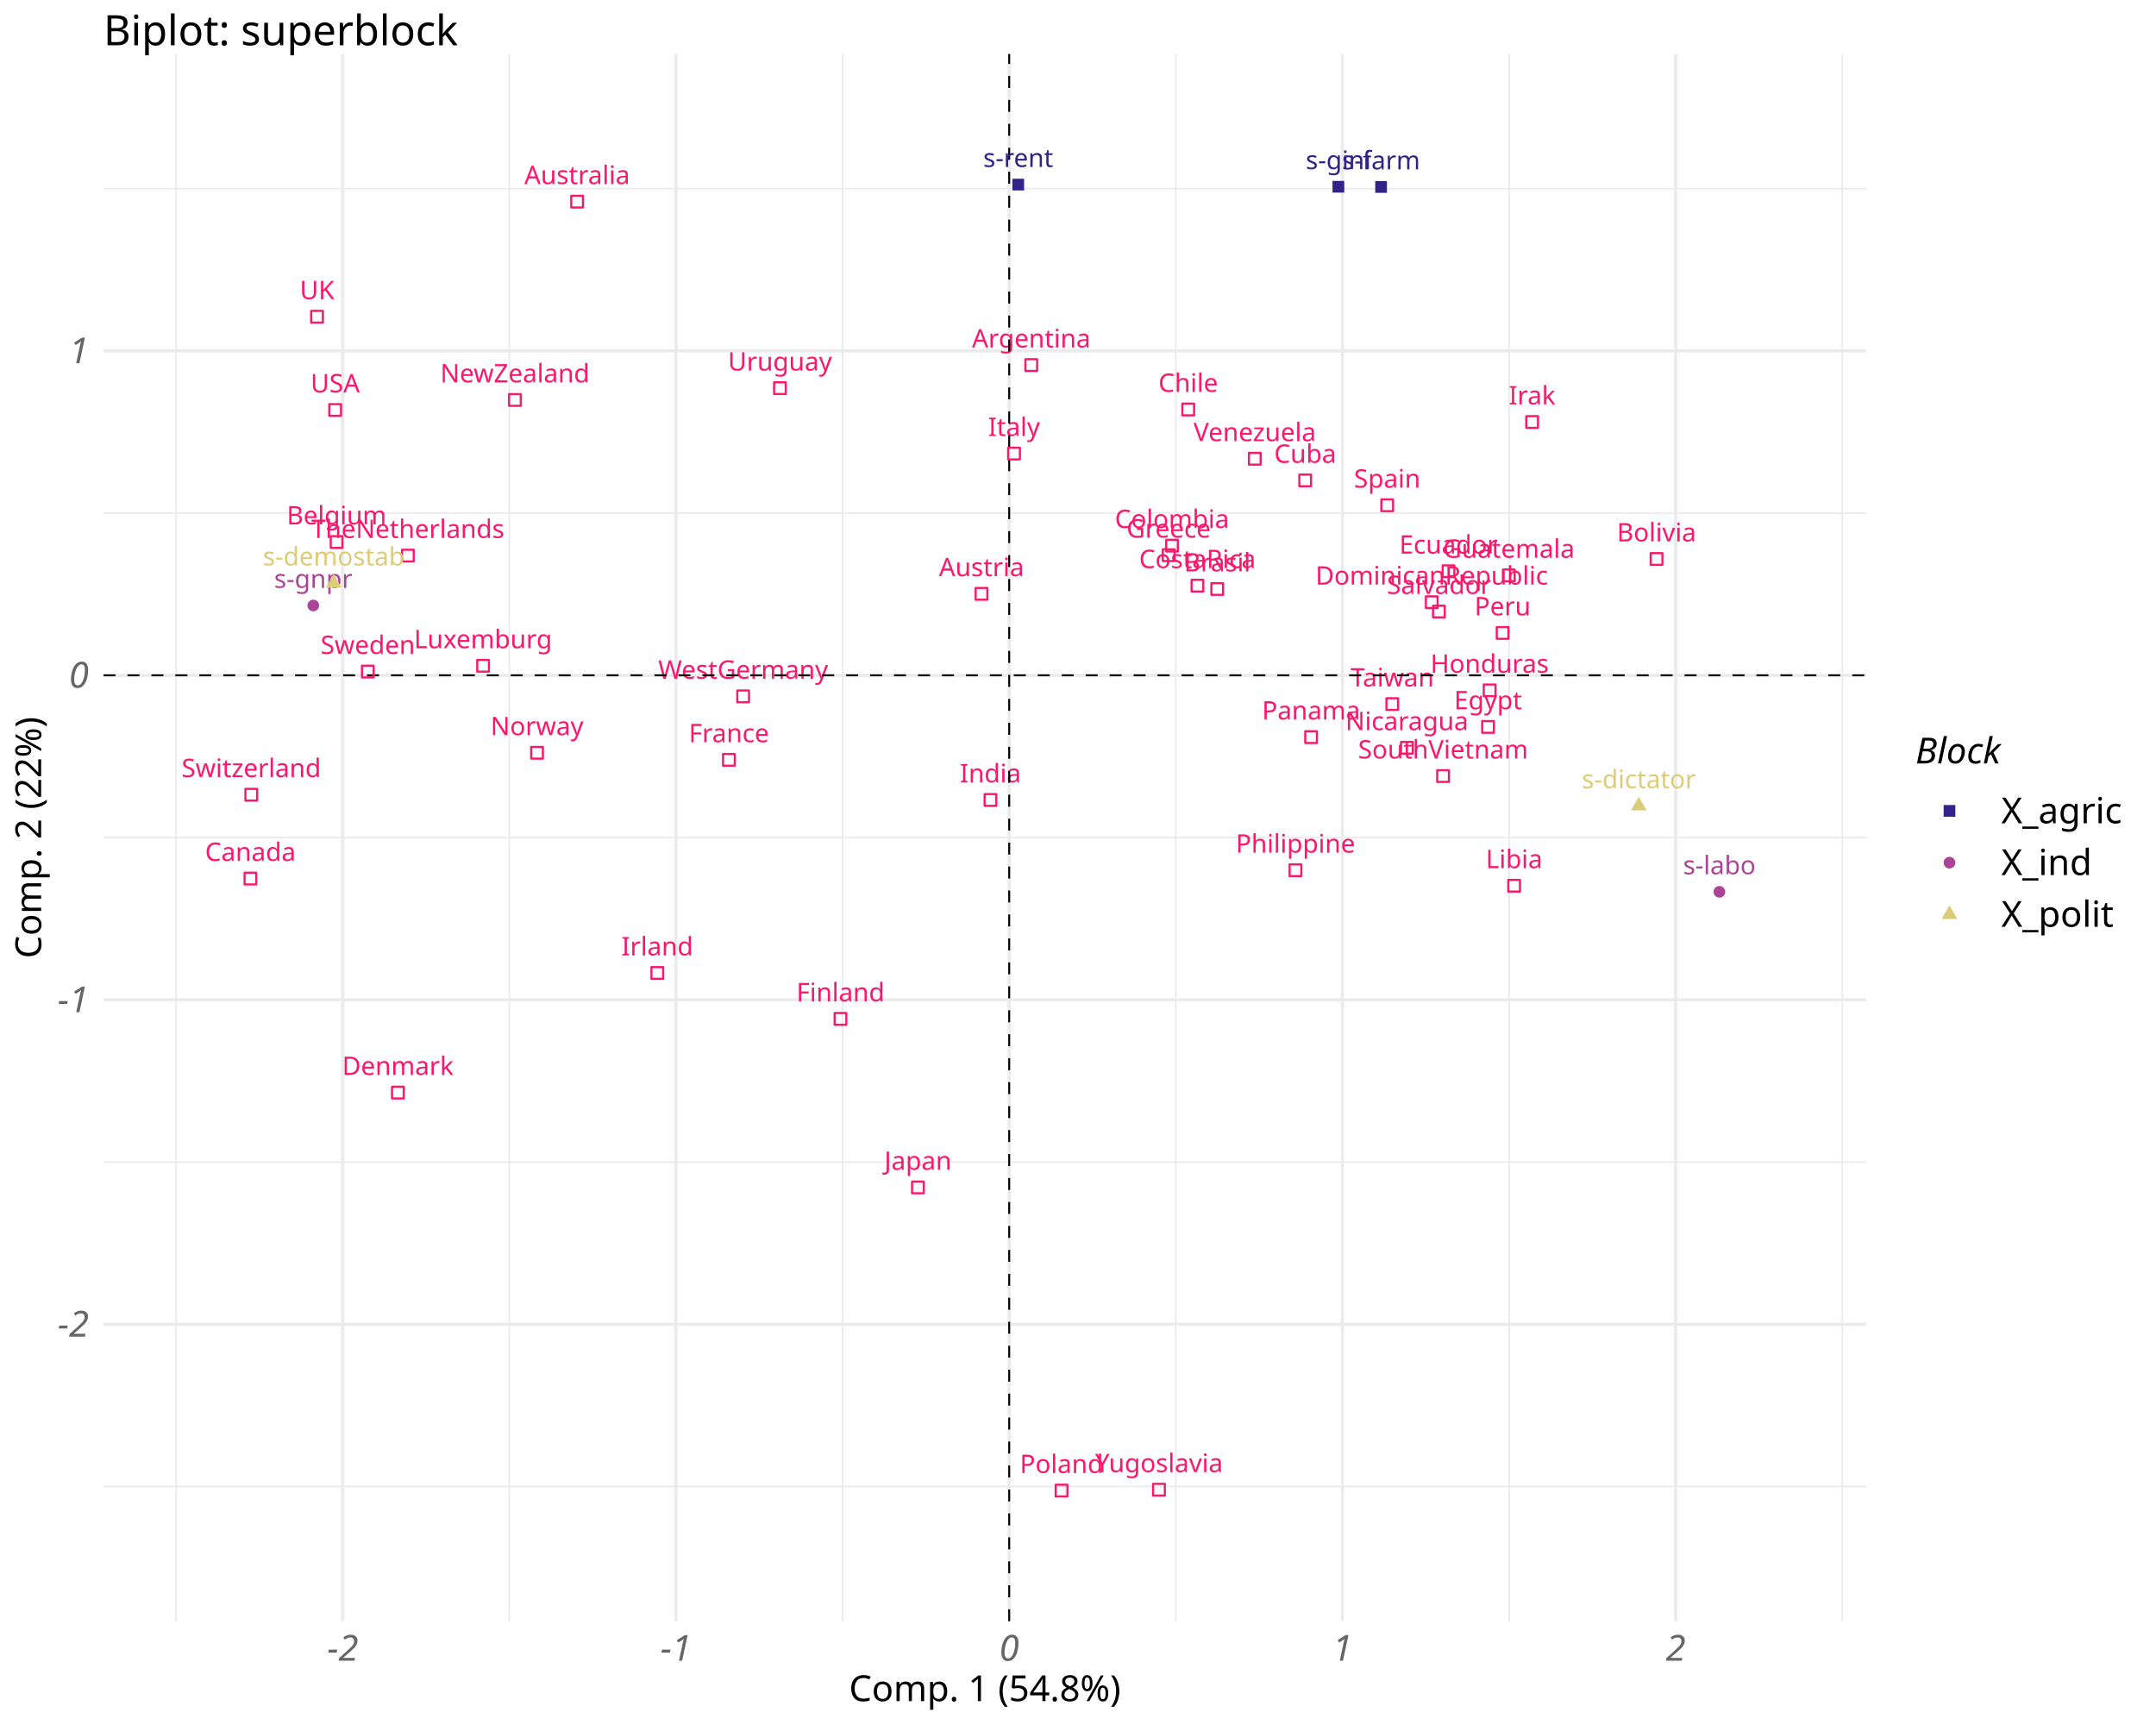
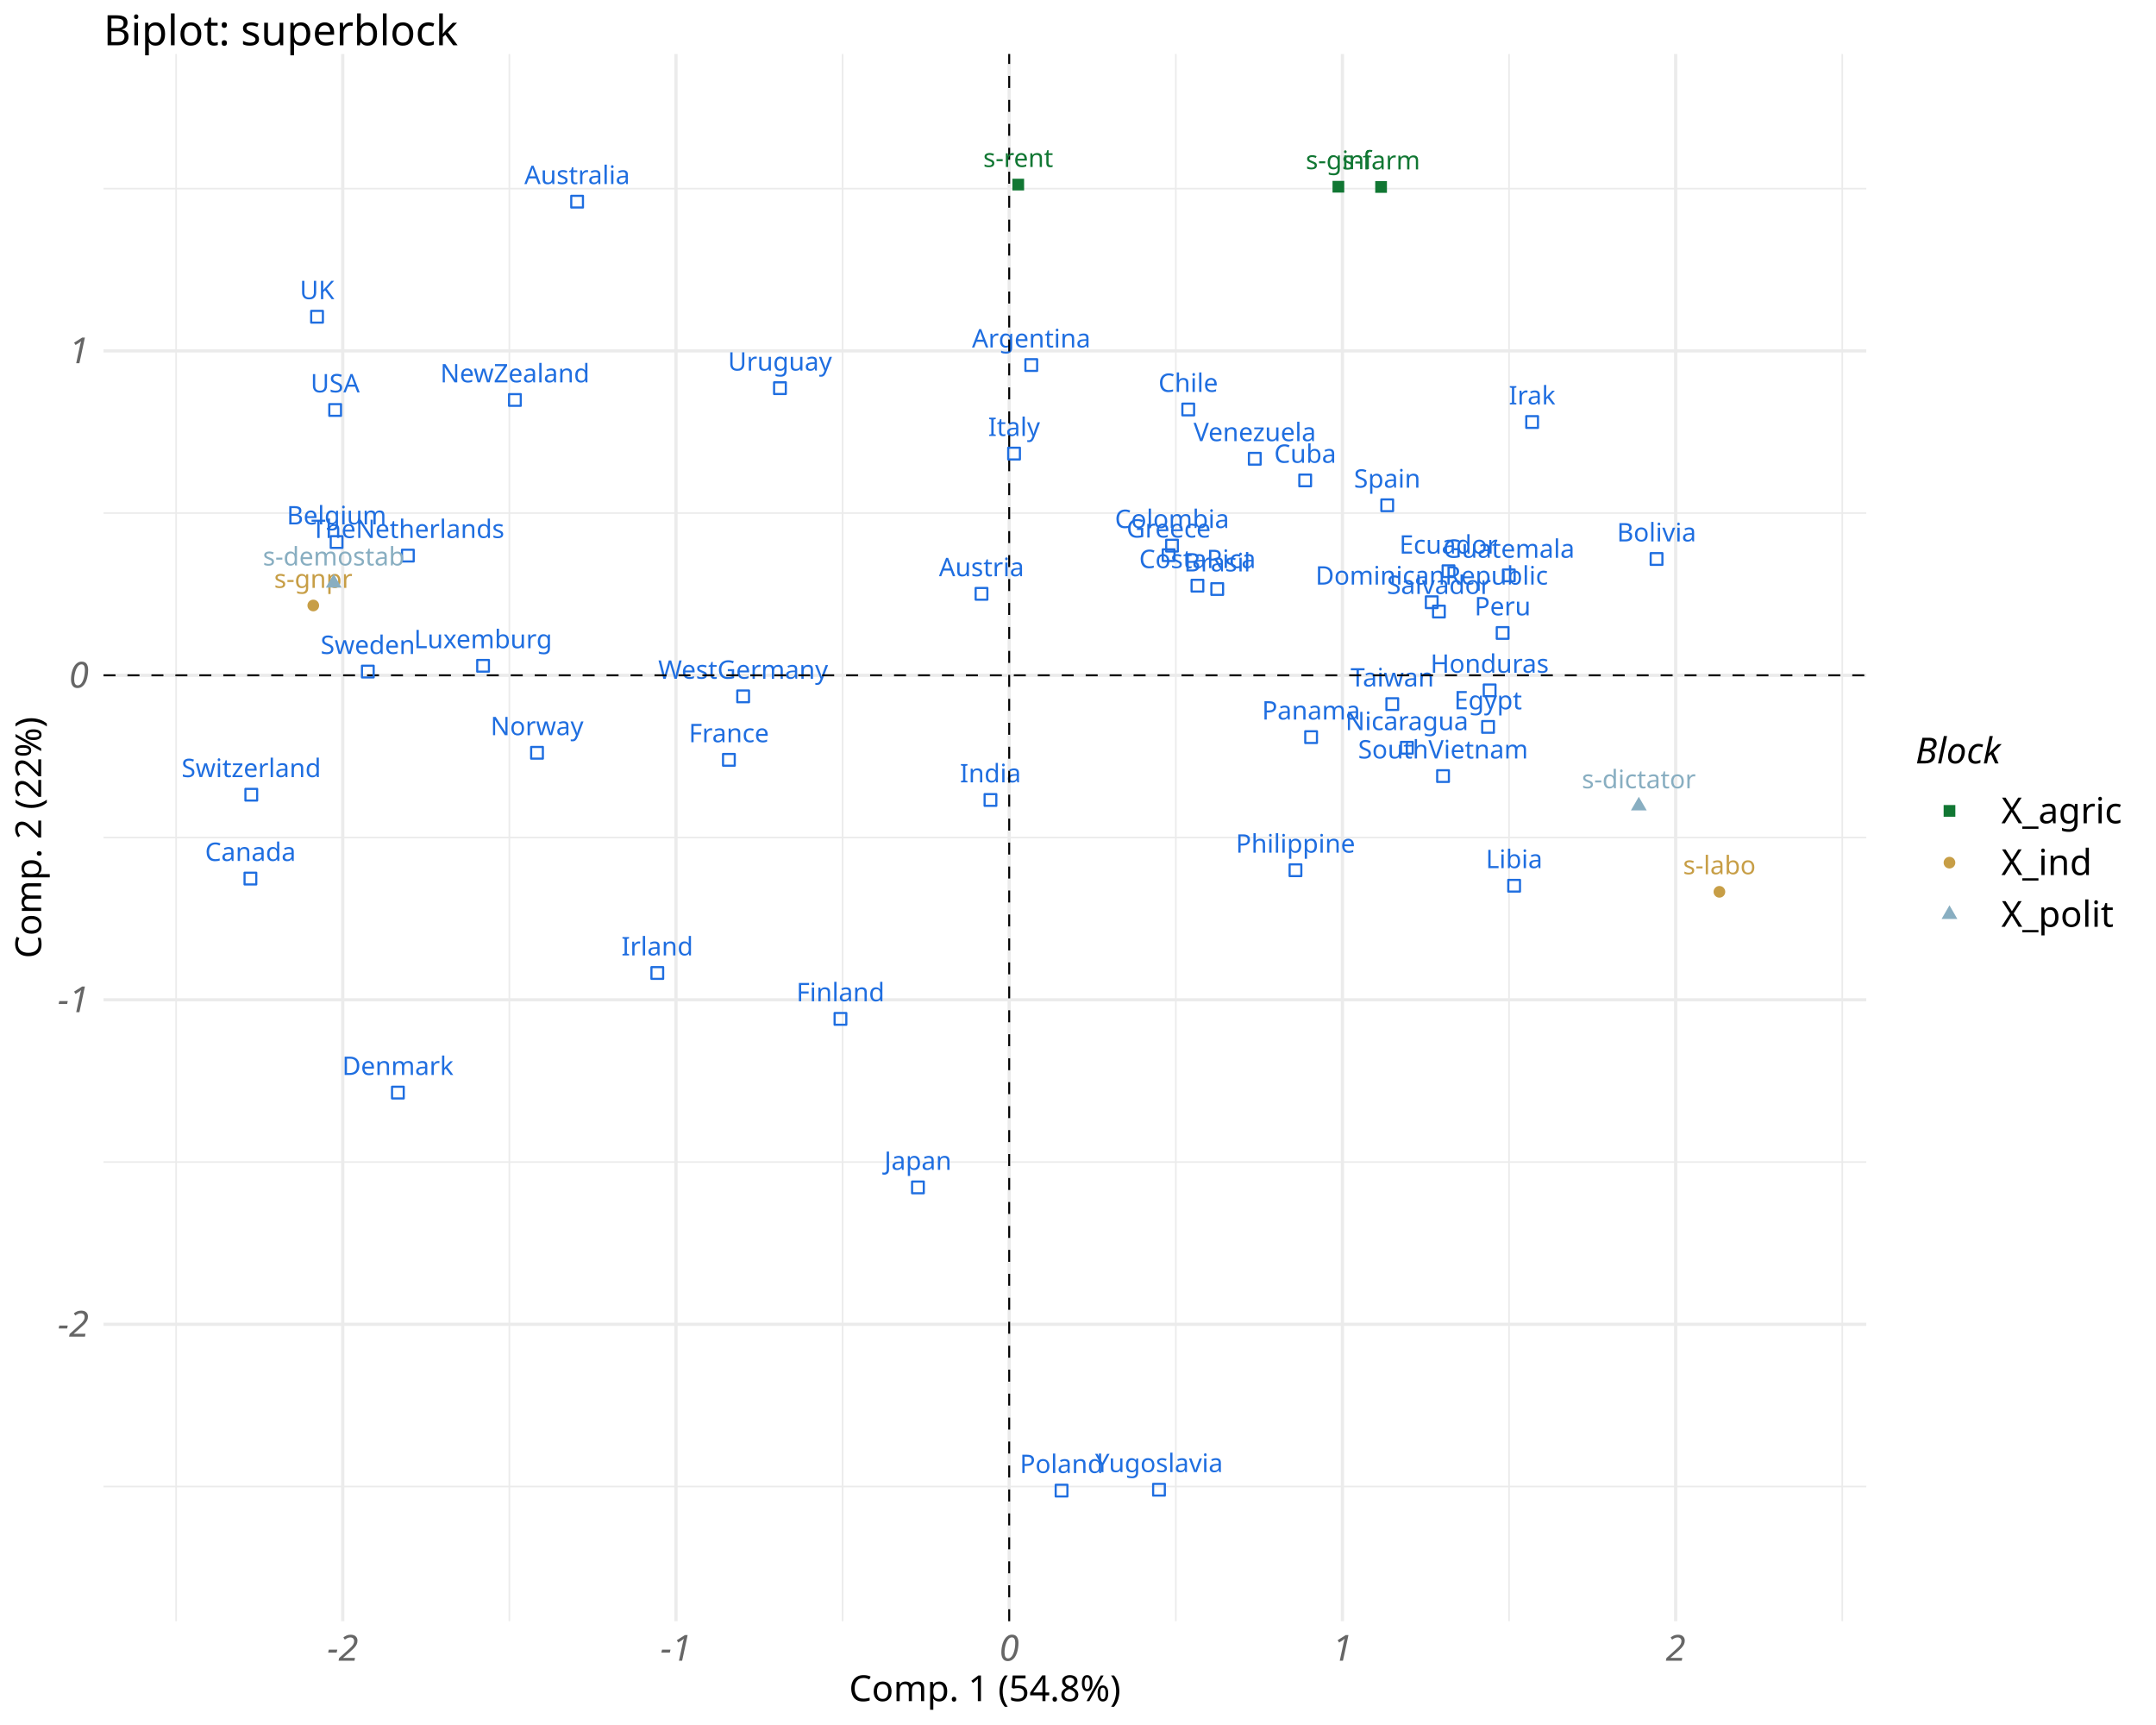
<svg xmlns="http://www.w3.org/2000/svg" class="svglite" data-engine-version="2.0" width="720.00pt" height="576.00pt" viewBox="0 0 720.00 576.00">
  <defs>
    <style type="text/css">
    .svglite line, .svglite polyline, .svglite polygon, .svglite path, .svglite rect, .svglite circle {
      fill: none;
      stroke: #000000;
      stroke-linecap: round;
      stroke-linejoin: round;
      stroke-miterlimit: 10.00;
    }
  </style>
  </defs>
  <rect width="100%" height="100%" style="stroke: none; fill: #FFFFFF;" />
  <defs>
    <clipPath id="cpMC4wMHw3MjAuMDB8MC4wMHw1NzYuMDA=">
      <rect x="0.00" y="0.00" width="720.00" height="576.00" />
    </clipPath>
  </defs>
  <g clip-path="url(#cpMC4wMHw3MjAuMDB8MC4wMHw1NzYuMDA=)">
</g>
  <defs>
    <clipPath id="cpMzQuNTd8NjIzLjI1fDE4LjAyfDU0MS4zNQ==">
      <rect x="34.57" y="18.02" width="588.68" height="523.33" />
    </clipPath>
  </defs>
  <g clip-path="url(#cpMzQuNTd8NjIzLjI1fDE4LjAyfDU0MS4zNQ==)">
    <polyline points="34.57,496.36 623.25,496.36 " style="stroke-width: 0.53; stroke: #EBEBEB; stroke-linecap: butt;" />
    <polyline points="34.57,388.02 623.25,388.02 " style="stroke-width: 0.53; stroke: #EBEBEB; stroke-linecap: butt;" />
    <polyline points="34.57,279.67 623.25,279.67 " style="stroke-width: 0.53; stroke: #EBEBEB; stroke-linecap: butt;" />
    <polyline points="34.57,171.33 623.25,171.33 " style="stroke-width: 0.53; stroke: #EBEBEB; stroke-linecap: butt;" />
    <polyline points="34.57,62.98 623.25,62.98 " style="stroke-width: 0.53; stroke: #EBEBEB; stroke-linecap: butt;" />
    <polyline points="58.82,541.35 58.82,18.02 " style="stroke-width: 0.53; stroke: #EBEBEB; stroke-linecap: butt;" />
    <polyline points="170.10,541.35 170.10,18.02 " style="stroke-width: 0.53; stroke: #EBEBEB; stroke-linecap: butt;" />
    <polyline points="281.38,541.35 281.38,18.02 " style="stroke-width: 0.53; stroke: #EBEBEB; stroke-linecap: butt;" />
    <polyline points="392.66,541.35 392.66,18.02 " style="stroke-width: 0.53; stroke: #EBEBEB; stroke-linecap: butt;" />
    <polyline points="503.95,541.35 503.95,18.02 " style="stroke-width: 0.53; stroke: #EBEBEB; stroke-linecap: butt;" />
    <polyline points="615.23,541.35 615.23,18.02 " style="stroke-width: 0.53; stroke: #EBEBEB; stroke-linecap: butt;" />
    <polyline points="34.57,442.19 623.25,442.19 " style="stroke-width: 1.07; stroke: #EBEBEB; stroke-linecap: butt;" />
    <polyline points="34.57,333.84 623.25,333.84 " style="stroke-width: 1.07; stroke: #EBEBEB; stroke-linecap: butt;" />
    <polyline points="34.57,225.50 623.25,225.50 " style="stroke-width: 1.07; stroke: #EBEBEB; stroke-linecap: butt;" />
    <polyline points="34.57,117.16 623.25,117.16 " style="stroke-width: 1.07; stroke: #EBEBEB; stroke-linecap: butt;" />
    <polyline points="114.46,541.35 114.46,18.02 " style="stroke-width: 1.07; stroke: #EBEBEB; stroke-linecap: butt;" />
    <polyline points="225.74,541.35 225.74,18.02 " style="stroke-width: 1.07; stroke: #EBEBEB; stroke-linecap: butt;" />
    <polyline points="337.02,541.35 337.02,18.02 " style="stroke-width: 1.07; stroke: #EBEBEB; stroke-linecap: butt;" />
    <polyline points="448.30,541.35 448.30,18.02 " style="stroke-width: 1.07; stroke: #EBEBEB; stroke-linecap: butt;" />
    <polyline points="559.59,541.35 559.59,18.02 " style="stroke-width: 1.07; stroke: #EBEBEB; stroke-linecap: butt;" />
-     <text x="344.39" y="116.02" text-anchor="middle" style="font-size: 8.54px; fill: #FB176C; font-family: sans;" textLength="36.54px" lengthAdjust="spacingAndGlyphs">Argentina</text>
-     <text x="192.73" y="61.46" text-anchor="middle" style="font-size: 8.54px; fill: #FB176C; font-family: sans;" textLength="33.21px" lengthAdjust="spacingAndGlyphs">Australia</text>
-     <text x="327.77" y="192.41" text-anchor="middle" style="font-size: 8.54px; fill: #FB176C; font-family: sans;" textLength="26.57px" lengthAdjust="spacingAndGlyphs">Austria</text>
-     <text x="112.41" y="175.11" text-anchor="middle" style="font-size: 8.54px; fill: #FB176C; font-family: sans;" textLength="30.84px" lengthAdjust="spacingAndGlyphs">Belgium</text>
-     <text x="553.21" y="180.78" text-anchor="middle" style="font-size: 8.54px; fill: #FB176C; font-family: sans;" textLength="25.15px" lengthAdjust="spacingAndGlyphs">Bolivia</text>
-     <text x="406.49" y="190.81" text-anchor="middle" style="font-size: 8.54px; fill: #FB176C; font-family: sans;" textLength="21.35px" lengthAdjust="spacingAndGlyphs">Brasil</text>
-     <text x="83.63" y="287.49" text-anchor="middle" style="font-size: 8.54px; fill: #FB176C; font-family: sans;" textLength="29.90px" lengthAdjust="spacingAndGlyphs">Canada</text>
-     <text x="396.81" y="130.86" text-anchor="middle" style="font-size: 8.54px; fill: #FB176C; font-family: sans;" textLength="19.45px" lengthAdjust="spacingAndGlyphs">Chile</text>
-     <text x="391.40" y="176.32" text-anchor="middle" style="font-size: 8.54px; fill: #FB176C; font-family: sans;" textLength="36.06px" lengthAdjust="spacingAndGlyphs">Colombia</text>
-     <text x="399.88" y="189.69" text-anchor="middle" style="font-size: 8.54px; fill: #FB176C; font-family: sans;" textLength="39.38px" lengthAdjust="spacingAndGlyphs">CostaRica</text>
-     <text x="435.87" y="154.54" text-anchor="middle" style="font-size: 8.54px; fill: #FB176C; font-family: sans;" textLength="20.41px" lengthAdjust="spacingAndGlyphs">Cuba</text>
-     <text x="132.87" y="358.95" text-anchor="middle" style="font-size: 8.54px; fill: #FB176C; font-family: sans;" textLength="34.64px" lengthAdjust="spacingAndGlyphs">Denmark</text>
-     <text x="478.13" y="195.21" text-anchor="middle" style="font-size: 8.54px; fill: #FB176C; font-family: sans;" textLength="73.55px" lengthAdjust="spacingAndGlyphs">DominicanRepublic</text>
-     <text x="483.73" y="184.86" text-anchor="middle" style="font-size: 8.54px; fill: #FB176C; font-family: sans;" textLength="31.80px" lengthAdjust="spacingAndGlyphs">Ecuador</text>
-     <text x="496.94" y="236.85" text-anchor="middle" style="font-size: 8.54px; fill: #FB176C; font-family: sans;" textLength="21.83px" lengthAdjust="spacingAndGlyphs">Egypt</text>
-     <text x="480.53" y="198.33" text-anchor="middle" style="font-size: 8.54px; fill: #FB176C; font-family: sans;" textLength="33.69px" lengthAdjust="spacingAndGlyphs">Salvador</text>
-     <text x="280.68" y="334.34" text-anchor="middle" style="font-size: 8.54px; fill: #FB176C; font-family: sans;" textLength="27.99px" lengthAdjust="spacingAndGlyphs">Finland</text>
-     <text x="243.42" y="247.84" text-anchor="middle" style="font-size: 8.54px; fill: #FB176C; font-family: sans;" textLength="26.57px" lengthAdjust="spacingAndGlyphs">France</text>
-     <text x="503.86" y="186.25" text-anchor="middle" style="font-size: 8.54px; fill: #FB176C; font-family: sans;" textLength="41.76px" lengthAdjust="spacingAndGlyphs">Guatemala</text>
-     <text x="390.27" y="179.50" text-anchor="middle" style="font-size: 8.54px; fill: #FB176C; font-family: sans;" textLength="28.00px" lengthAdjust="spacingAndGlyphs">Greece</text>
-     <text x="497.46" y="224.64" text-anchor="middle" style="font-size: 8.54px; fill: #FB176C; font-family: sans;" textLength="37.02px" lengthAdjust="spacingAndGlyphs">Honduras</text>
-     <text x="330.76" y="261.24" text-anchor="middle" style="font-size: 8.54px; fill: #FB176C; font-family: sans;" textLength="18.51px" lengthAdjust="spacingAndGlyphs">India</text>
-     <text x="511.65" y="135.04" text-anchor="middle" style="font-size: 8.54px; fill: #FB176C; font-family: sans;" textLength="14.23px" lengthAdjust="spacingAndGlyphs">Irak</text>
-     <text x="219.50" y="319.02" text-anchor="middle" style="font-size: 8.54px; fill: #FB176C; font-family: sans;" textLength="21.35px" lengthAdjust="spacingAndGlyphs">Irland</text>
-     <text x="338.65" y="145.58" text-anchor="middle" style="font-size: 8.54px; fill: #FB176C; font-family: sans;" textLength="15.66px" lengthAdjust="spacingAndGlyphs">Italy</text>
-     <text x="306.55" y="390.62" text-anchor="middle" style="font-size: 8.54px; fill: #FB176C; font-family: sans;" textLength="23.26px" lengthAdjust="spacingAndGlyphs">Japan</text>
-     <text x="505.65" y="289.88" text-anchor="middle" style="font-size: 8.54px; fill: #FB176C; font-family: sans;" textLength="18.03px" lengthAdjust="spacingAndGlyphs">Libia</text>
-     <text x="161.32" y="216.44" text-anchor="middle" style="font-size: 8.54px; fill: #FB176C; font-family: sans;" textLength="42.71px" lengthAdjust="spacingAndGlyphs">Luxemburg</text>
-     <text x="136.20" y="179.64" text-anchor="middle" style="font-size: 8.54px; fill: #FB176C; font-family: sans;" textLength="60.74px" lengthAdjust="spacingAndGlyphs">TheNetherlands</text>
-     <text x="171.96" y="127.68" text-anchor="middle" style="font-size: 8.54px; fill: #FB176C; font-family: sans;" textLength="47.93px" lengthAdjust="spacingAndGlyphs">NewZealand</text>
-     <text x="469.83" y="243.81" text-anchor="middle" style="font-size: 8.54px; fill: #FB176C; font-family: sans;" textLength="38.91px" lengthAdjust="spacingAndGlyphs">Nicaragua</text>
-     <text x="179.34" y="245.49" text-anchor="middle" style="font-size: 8.54px; fill: #FB176C; font-family: sans;" textLength="28.94px" lengthAdjust="spacingAndGlyphs">Norway</text>
-     <text x="437.84" y="240.26" text-anchor="middle" style="font-size: 8.54px; fill: #FB176C; font-family: sans;" textLength="31.80px" lengthAdjust="spacingAndGlyphs">Panama</text>
-     <text x="501.80" y="205.48" text-anchor="middle" style="font-size: 8.54px; fill: #FB176C; font-family: sans;" textLength="18.03px" lengthAdjust="spacingAndGlyphs">Peru</text>
-     <text x="432.63" y="284.71" text-anchor="middle" style="font-size: 8.54px; fill: #FB176C; font-family: sans;" textLength="37.01px" lengthAdjust="spacingAndGlyphs">Philippine</text>
-     <text x="354.51" y="491.86" text-anchor="middle" style="font-size: 8.54px; fill: #FB176C; font-family: sans;" textLength="26.58px" lengthAdjust="spacingAndGlyphs">Poland</text>
-     <text x="481.91" y="253.27" text-anchor="middle" style="font-size: 8.54px; fill: #FB176C; font-family: sans;" textLength="53.63px" lengthAdjust="spacingAndGlyphs">SouthVietnam</text>
-     <text x="463.26" y="162.84" text-anchor="middle" style="font-size: 8.54px; fill: #FB176C; font-family: sans;" textLength="21.83px" lengthAdjust="spacingAndGlyphs">Spain</text>
-     <text x="122.83" y="218.37" text-anchor="middle" style="font-size: 8.54px; fill: #FB176C; font-family: sans;" textLength="30.85px" lengthAdjust="spacingAndGlyphs">Sweden</text>
-     <text x="83.91" y="259.49" text-anchor="middle" style="font-size: 8.54px; fill: #FB176C; font-family: sans;" textLength="44.13px" lengthAdjust="spacingAndGlyphs">Switzerland</text>
-     <text x="464.96" y="229.23" text-anchor="middle" style="font-size: 8.54px; fill: #FB176C; font-family: sans;" textLength="27.52px" lengthAdjust="spacingAndGlyphs">Taiwan</text>
-     <text x="105.88" y="99.89" text-anchor="middle" style="font-size: 8.54px; fill: #FB176C; font-family: sans;" textLength="11.86px" lengthAdjust="spacingAndGlyphs">UK</text>
-     <text x="111.93" y="131.02" text-anchor="middle" style="font-size: 8.54px; fill: #FB176C; font-family: sans;" textLength="17.56px" lengthAdjust="spacingAndGlyphs">USA</text>
-     <text x="260.47" y="123.74" text-anchor="middle" style="font-size: 8.54px; fill: #FB176C; font-family: sans;" textLength="32.27px" lengthAdjust="spacingAndGlyphs">Uruguay</text>
-     <text x="419.03" y="147.31" text-anchor="middle" style="font-size: 8.54px; fill: #FB176C; font-family: sans;" textLength="40.35px" lengthAdjust="spacingAndGlyphs">Venezuela</text>
-     <text x="248.17" y="226.65" text-anchor="middle" style="font-size: 8.54px; fill: #FB176C; font-family: sans;" textLength="54.56px" lengthAdjust="spacingAndGlyphs">WestGermany</text>
-     <text x="387.05" y="491.56" text-anchor="middle" style="font-size: 8.54px; fill: #FB176C; font-family: sans;" textLength="41.77px" lengthAdjust="spacingAndGlyphs">Yugoslavia</text>
+     <text x="344.39" y="116.02" text-anchor="middle" style="font-size: 8.54px; fill: #1F6EE0; font-family: sans;" textLength="36.54px" lengthAdjust="spacingAndGlyphs">Argentina</text>
+     <text x="192.73" y="61.46" text-anchor="middle" style="font-size: 8.54px; fill: #1F6EE0; font-family: sans;" textLength="33.21px" lengthAdjust="spacingAndGlyphs">Australia</text>
+     <text x="327.77" y="192.41" text-anchor="middle" style="font-size: 8.54px; fill: #1F6EE0; font-family: sans;" textLength="26.57px" lengthAdjust="spacingAndGlyphs">Austria</text>
+     <text x="112.41" y="175.11" text-anchor="middle" style="font-size: 8.54px; fill: #1F6EE0; font-family: sans;" textLength="30.84px" lengthAdjust="spacingAndGlyphs">Belgium</text>
+     <text x="553.21" y="180.78" text-anchor="middle" style="font-size: 8.54px; fill: #1F6EE0; font-family: sans;" textLength="25.15px" lengthAdjust="spacingAndGlyphs">Bolivia</text>
+     <text x="406.49" y="190.81" text-anchor="middle" style="font-size: 8.54px; fill: #1F6EE0; font-family: sans;" textLength="21.35px" lengthAdjust="spacingAndGlyphs">Brasil</text>
+     <text x="83.63" y="287.49" text-anchor="middle" style="font-size: 8.54px; fill: #1F6EE0; font-family: sans;" textLength="29.90px" lengthAdjust="spacingAndGlyphs">Canada</text>
+     <text x="396.81" y="130.86" text-anchor="middle" style="font-size: 8.54px; fill: #1F6EE0; font-family: sans;" textLength="19.45px" lengthAdjust="spacingAndGlyphs">Chile</text>
+     <text x="391.40" y="176.32" text-anchor="middle" style="font-size: 8.54px; fill: #1F6EE0; font-family: sans;" textLength="36.06px" lengthAdjust="spacingAndGlyphs">Colombia</text>
+     <text x="399.88" y="189.69" text-anchor="middle" style="font-size: 8.54px; fill: #1F6EE0; font-family: sans;" textLength="39.38px" lengthAdjust="spacingAndGlyphs">CostaRica</text>
+     <text x="435.87" y="154.54" text-anchor="middle" style="font-size: 8.54px; fill: #1F6EE0; font-family: sans;" textLength="20.41px" lengthAdjust="spacingAndGlyphs">Cuba</text>
+     <text x="132.87" y="358.95" text-anchor="middle" style="font-size: 8.54px; fill: #1F6EE0; font-family: sans;" textLength="34.64px" lengthAdjust="spacingAndGlyphs">Denmark</text>
+     <text x="478.13" y="195.21" text-anchor="middle" style="font-size: 8.54px; fill: #1F6EE0; font-family: sans;" textLength="73.55px" lengthAdjust="spacingAndGlyphs">DominicanRepublic</text>
+     <text x="483.73" y="184.86" text-anchor="middle" style="font-size: 8.54px; fill: #1F6EE0; font-family: sans;" textLength="31.80px" lengthAdjust="spacingAndGlyphs">Ecuador</text>
+     <text x="496.94" y="236.85" text-anchor="middle" style="font-size: 8.54px; fill: #1F6EE0; font-family: sans;" textLength="21.83px" lengthAdjust="spacingAndGlyphs">Egypt</text>
+     <text x="480.53" y="198.33" text-anchor="middle" style="font-size: 8.54px; fill: #1F6EE0; font-family: sans;" textLength="33.69px" lengthAdjust="spacingAndGlyphs">Salvador</text>
+     <text x="280.68" y="334.34" text-anchor="middle" style="font-size: 8.54px; fill: #1F6EE0; font-family: sans;" textLength="27.99px" lengthAdjust="spacingAndGlyphs">Finland</text>
+     <text x="243.42" y="247.84" text-anchor="middle" style="font-size: 8.54px; fill: #1F6EE0; font-family: sans;" textLength="26.57px" lengthAdjust="spacingAndGlyphs">France</text>
+     <text x="503.86" y="186.25" text-anchor="middle" style="font-size: 8.54px; fill: #1F6EE0; font-family: sans;" textLength="41.76px" lengthAdjust="spacingAndGlyphs">Guatemala</text>
+     <text x="390.27" y="179.50" text-anchor="middle" style="font-size: 8.54px; fill: #1F6EE0; font-family: sans;" textLength="28.00px" lengthAdjust="spacingAndGlyphs">Greece</text>
+     <text x="497.46" y="224.64" text-anchor="middle" style="font-size: 8.54px; fill: #1F6EE0; font-family: sans;" textLength="37.02px" lengthAdjust="spacingAndGlyphs">Honduras</text>
+     <text x="330.76" y="261.24" text-anchor="middle" style="font-size: 8.54px; fill: #1F6EE0; font-family: sans;" textLength="18.51px" lengthAdjust="spacingAndGlyphs">India</text>
+     <text x="511.65" y="135.04" text-anchor="middle" style="font-size: 8.54px; fill: #1F6EE0; font-family: sans;" textLength="14.23px" lengthAdjust="spacingAndGlyphs">Irak</text>
+     <text x="219.50" y="319.02" text-anchor="middle" style="font-size: 8.54px; fill: #1F6EE0; font-family: sans;" textLength="21.35px" lengthAdjust="spacingAndGlyphs">Irland</text>
+     <text x="338.65" y="145.58" text-anchor="middle" style="font-size: 8.54px; fill: #1F6EE0; font-family: sans;" textLength="15.66px" lengthAdjust="spacingAndGlyphs">Italy</text>
+     <text x="306.55" y="390.62" text-anchor="middle" style="font-size: 8.54px; fill: #1F6EE0; font-family: sans;" textLength="23.26px" lengthAdjust="spacingAndGlyphs">Japan</text>
+     <text x="505.65" y="289.88" text-anchor="middle" style="font-size: 8.54px; fill: #1F6EE0; font-family: sans;" textLength="18.03px" lengthAdjust="spacingAndGlyphs">Libia</text>
+     <text x="161.32" y="216.44" text-anchor="middle" style="font-size: 8.54px; fill: #1F6EE0; font-family: sans;" textLength="42.71px" lengthAdjust="spacingAndGlyphs">Luxemburg</text>
+     <text x="136.20" y="179.64" text-anchor="middle" style="font-size: 8.54px; fill: #1F6EE0; font-family: sans;" textLength="60.74px" lengthAdjust="spacingAndGlyphs">TheNetherlands</text>
+     <text x="171.96" y="127.68" text-anchor="middle" style="font-size: 8.54px; fill: #1F6EE0; font-family: sans;" textLength="47.93px" lengthAdjust="spacingAndGlyphs">NewZealand</text>
+     <text x="469.83" y="243.81" text-anchor="middle" style="font-size: 8.54px; fill: #1F6EE0; font-family: sans;" textLength="38.91px" lengthAdjust="spacingAndGlyphs">Nicaragua</text>
+     <text x="179.34" y="245.49" text-anchor="middle" style="font-size: 8.54px; fill: #1F6EE0; font-family: sans;" textLength="28.94px" lengthAdjust="spacingAndGlyphs">Norway</text>
+     <text x="437.84" y="240.26" text-anchor="middle" style="font-size: 8.54px; fill: #1F6EE0; font-family: sans;" textLength="31.80px" lengthAdjust="spacingAndGlyphs">Panama</text>
+     <text x="501.80" y="205.48" text-anchor="middle" style="font-size: 8.54px; fill: #1F6EE0; font-family: sans;" textLength="18.03px" lengthAdjust="spacingAndGlyphs">Peru</text>
+     <text x="432.63" y="284.71" text-anchor="middle" style="font-size: 8.54px; fill: #1F6EE0; font-family: sans;" textLength="37.01px" lengthAdjust="spacingAndGlyphs">Philippine</text>
+     <text x="354.51" y="491.86" text-anchor="middle" style="font-size: 8.54px; fill: #1F6EE0; font-family: sans;" textLength="26.58px" lengthAdjust="spacingAndGlyphs">Poland</text>
+     <text x="481.91" y="253.27" text-anchor="middle" style="font-size: 8.54px; fill: #1F6EE0; font-family: sans;" textLength="53.63px" lengthAdjust="spacingAndGlyphs">SouthVietnam</text>
+     <text x="463.26" y="162.84" text-anchor="middle" style="font-size: 8.54px; fill: #1F6EE0; font-family: sans;" textLength="21.83px" lengthAdjust="spacingAndGlyphs">Spain</text>
+     <text x="122.83" y="218.37" text-anchor="middle" style="font-size: 8.54px; fill: #1F6EE0; font-family: sans;" textLength="30.85px" lengthAdjust="spacingAndGlyphs">Sweden</text>
+     <text x="83.91" y="259.49" text-anchor="middle" style="font-size: 8.54px; fill: #1F6EE0; font-family: sans;" textLength="44.13px" lengthAdjust="spacingAndGlyphs">Switzerland</text>
+     <text x="464.96" y="229.23" text-anchor="middle" style="font-size: 8.54px; fill: #1F6EE0; font-family: sans;" textLength="27.52px" lengthAdjust="spacingAndGlyphs">Taiwan</text>
+     <text x="105.88" y="99.89" text-anchor="middle" style="font-size: 8.54px; fill: #1F6EE0; font-family: sans;" textLength="11.86px" lengthAdjust="spacingAndGlyphs">UK</text>
+     <text x="111.93" y="131.02" text-anchor="middle" style="font-size: 8.54px; fill: #1F6EE0; font-family: sans;" textLength="17.56px" lengthAdjust="spacingAndGlyphs">USA</text>
+     <text x="260.47" y="123.74" text-anchor="middle" style="font-size: 8.54px; fill: #1F6EE0; font-family: sans;" textLength="32.27px" lengthAdjust="spacingAndGlyphs">Uruguay</text>
+     <text x="419.03" y="147.31" text-anchor="middle" style="font-size: 8.54px; fill: #1F6EE0; font-family: sans;" textLength="40.35px" lengthAdjust="spacingAndGlyphs">Venezuela</text>
+     <text x="248.17" y="226.65" text-anchor="middle" style="font-size: 8.54px; fill: #1F6EE0; font-family: sans;" textLength="54.56px" lengthAdjust="spacingAndGlyphs">WestGermany</text>
+     <text x="387.05" y="491.56" text-anchor="middle" style="font-size: 8.54px; fill: #1F6EE0; font-family: sans;" textLength="41.77px" lengthAdjust="spacingAndGlyphs">Yugoslavia</text>
    <line x1="337.02" y1="541.35" x2="337.02" y2="18.02" style="stroke-width: 0.64; stroke-dasharray: 4.00,4.00; stroke-linecap: butt;" />
    <line x1="34.57" y1="225.50" x2="623.25" y2="225.50" style="stroke-width: 0.64; stroke-dasharray: 4.00,4.00; stroke-linecap: butt;" />
-     <rect x="342.44" y="119.94" width="3.91" height="3.91" style="stroke-width: 0.71; stroke: #FB176C;" />
-     <rect x="190.77" y="65.38" width="3.91" height="3.91" style="stroke-width: 0.71; stroke: #FB176C;" />
-     <rect x="325.82" y="196.33" width="3.91" height="3.91" style="stroke-width: 0.71; stroke: #FB176C;" />
-     <rect x="110.45" y="179.03" width="3.91" height="3.91" style="stroke-width: 0.71; stroke: #FB176C;" />
-     <rect x="551.25" y="184.70" width="3.91" height="3.91" style="stroke-width: 0.71; stroke: #FB176C;" />
-     <rect x="404.54" y="194.73" width="3.91" height="3.91" style="stroke-width: 0.71; stroke: #FB176C;" />
-     <rect x="81.67" y="291.41" width="3.91" height="3.91" style="stroke-width: 0.71; stroke: #FB176C;" />
-     <rect x="394.86" y="134.78" width="3.91" height="3.91" style="stroke-width: 0.71; stroke: #FB176C;" />
-     <rect x="389.45" y="180.24" width="3.91" height="3.91" style="stroke-width: 0.71; stroke: #FB176C;" />
-     <rect x="397.93" y="193.61" width="3.91" height="3.91" style="stroke-width: 0.71; stroke: #FB176C;" />
-     <rect x="433.91" y="158.46" width="3.91" height="3.91" style="stroke-width: 0.71; stroke: #FB176C;" />
-     <rect x="130.92" y="362.87" width="3.91" height="3.91" style="stroke-width: 0.71; stroke: #FB176C;" />
-     <rect x="476.17" y="199.13" width="3.91" height="3.91" style="stroke-width: 0.71; stroke: #FB176C;" />
-     <rect x="481.77" y="188.78" width="3.91" height="3.91" style="stroke-width: 0.71; stroke: #FB176C;" />
-     <rect x="494.98" y="240.77" width="3.91" height="3.91" style="stroke-width: 0.71; stroke: #FB176C;" />
-     <rect x="478.57" y="202.25" width="3.91" height="3.91" style="stroke-width: 0.71; stroke: #FB176C;" />
-     <rect x="278.72" y="338.26" width="3.91" height="3.91" style="stroke-width: 0.71; stroke: #FB176C;" />
-     <rect x="241.46" y="251.76" width="3.91" height="3.91" style="stroke-width: 0.71; stroke: #FB176C;" />
-     <rect x="501.91" y="190.17" width="3.91" height="3.91" style="stroke-width: 0.71; stroke: #FB176C;" />
-     <rect x="388.31" y="183.42" width="3.91" height="3.91" style="stroke-width: 0.71; stroke: #FB176C;" />
-     <rect x="495.51" y="228.56" width="3.91" height="3.91" style="stroke-width: 0.71; stroke: #FB176C;" />
-     <rect x="328.81" y="265.16" width="3.91" height="3.91" style="stroke-width: 0.71; stroke: #FB176C;" />
-     <rect x="509.70" y="138.96" width="3.91" height="3.91" style="stroke-width: 0.71; stroke: #FB176C;" />
-     <rect x="217.55" y="322.94" width="3.91" height="3.91" style="stroke-width: 0.71; stroke: #FB176C;" />
-     <rect x="336.69" y="149.50" width="3.91" height="3.91" style="stroke-width: 0.71; stroke: #FB176C;" />
-     <rect x="304.59" y="394.53" width="3.91" height="3.91" style="stroke-width: 0.71; stroke: #FB176C;" />
-     <rect x="503.69" y="293.80" width="3.91" height="3.91" style="stroke-width: 0.71; stroke: #FB176C;" />
-     <rect x="159.37" y="220.36" width="3.91" height="3.91" style="stroke-width: 0.71; stroke: #FB176C;" />
-     <rect x="134.25" y="183.56" width="3.91" height="3.91" style="stroke-width: 0.71; stroke: #FB176C;" />
-     <rect x="170.00" y="131.60" width="3.91" height="3.91" style="stroke-width: 0.71; stroke: #FB176C;" />
-     <rect x="467.87" y="247.73" width="3.91" height="3.91" style="stroke-width: 0.71; stroke: #FB176C;" />
-     <rect x="177.38" y="249.41" width="3.91" height="3.91" style="stroke-width: 0.71; stroke: #FB176C;" />
-     <rect x="435.89" y="244.18" width="3.91" height="3.91" style="stroke-width: 0.71; stroke: #FB176C;" />
-     <rect x="499.85" y="209.40" width="3.91" height="3.91" style="stroke-width: 0.71; stroke: #FB176C;" />
-     <rect x="430.67" y="288.63" width="3.91" height="3.91" style="stroke-width: 0.71; stroke: #FB176C;" />
-     <rect x="352.55" y="495.78" width="3.91" height="3.91" style="stroke-width: 0.71; stroke: #FB176C;" />
-     <rect x="479.95" y="257.19" width="3.91" height="3.91" style="stroke-width: 0.71; stroke: #FB176C;" />
-     <rect x="461.31" y="166.76" width="3.91" height="3.91" style="stroke-width: 0.71; stroke: #FB176C;" />
-     <rect x="120.88" y="222.29" width="3.91" height="3.91" style="stroke-width: 0.71; stroke: #FB176C;" />
-     <rect x="81.96" y="263.41" width="3.91" height="3.91" style="stroke-width: 0.71; stroke: #FB176C;" />
-     <rect x="463.00" y="233.15" width="3.91" height="3.91" style="stroke-width: 0.71; stroke: #FB176C;" />
-     <rect x="103.92" y="103.81" width="3.91" height="3.91" style="stroke-width: 0.71; stroke: #FB176C;" />
-     <rect x="109.97" y="134.94" width="3.91" height="3.91" style="stroke-width: 0.71; stroke: #FB176C;" />
-     <rect x="258.51" y="127.66" width="3.91" height="3.91" style="stroke-width: 0.71; stroke: #FB176C;" />
-     <rect x="417.08" y="151.23" width="3.91" height="3.91" style="stroke-width: 0.71; stroke: #FB176C;" />
-     <rect x="246.22" y="230.57" width="3.91" height="3.91" style="stroke-width: 0.71; stroke: #FB176C;" />
-     <rect x="385.09" y="495.48" width="3.91" height="3.91" style="stroke-width: 0.71; stroke: #FB176C;" />
-     <text x="446.96" y="56.48" text-anchor="middle" style="font-size: 8.54px; fill: #332288; font-family: sans;" textLength="20.40px" lengthAdjust="spacingAndGlyphs">s-gini</text>
-     <text x="461.22" y="56.56" text-anchor="middle" style="font-size: 8.54px; fill: #332288; font-family: sans;" textLength="24.19px" lengthAdjust="spacingAndGlyphs">s-farm</text>
-     <text x="340.04" y="55.76" text-anchor="middle" style="font-size: 8.54px; fill: #332288; font-family: sans;" textLength="21.82px" lengthAdjust="spacingAndGlyphs">s-rent</text>
-     <text x="104.62" y="196.30" text-anchor="middle" style="font-size: 8.54px; fill: #AA4499; font-family: sans;" textLength="24.20px" lengthAdjust="spacingAndGlyphs">s-gnpr</text>
-     <text x="574.20" y="291.92" text-anchor="middle" style="font-size: 8.54px; fill: #AA4499; font-family: sans;" textLength="23.25px" lengthAdjust="spacingAndGlyphs">s-labo</text>
-     <text x="111.44" y="188.82" text-anchor="middle" style="font-size: 8.54px; fill: #DDCC77; font-family: sans;" textLength="44.61px" lengthAdjust="spacingAndGlyphs">s-demostab</text>
-     <text x="547.28" y="263.22" text-anchor="middle" style="font-size: 8.54px; fill: #DDCC77; font-family: sans;" textLength="35.11px" lengthAdjust="spacingAndGlyphs">s-dictator</text>
-     <polygon points="445.00,64.31 448.91,64.31 448.91,60.40 445.00,60.40 " style="stroke-width: 0.71; stroke: none; fill: #332288;" />
-     <polygon points="459.26,64.39 463.17,64.39 463.17,60.48 459.26,60.48 " style="stroke-width: 0.71; stroke: none; fill: #332288;" />
-     <polygon points="338.09,63.59 342.00,63.59 342.00,59.68 338.09,59.68 " style="stroke-width: 0.71; stroke: none; fill: #332288;" />
-     <circle cx="104.62" cy="202.18" r="1.95" style="stroke-width: 0.71; stroke: none; fill: #AA4499;" />
-     <circle cx="574.20" cy="297.79" r="1.95" style="stroke-width: 0.71; stroke: none; fill: #AA4499;" />
-     <polygon points="111.44,191.65 114.07,196.21 108.80,196.21 " style="stroke-width: 0.71; stroke: none; fill: #DDCC77;" />
-     <polygon points="547.28,266.05 549.92,270.61 544.65,270.61 " style="stroke-width: 0.71; stroke: none; fill: #DDCC77;" />
+     <rect x="342.44" y="119.94" width="3.91" height="3.91" style="stroke-width: 0.71; stroke: #1F6EE0;" />
+     <rect x="190.77" y="65.38" width="3.91" height="3.91" style="stroke-width: 0.71; stroke: #1F6EE0;" />
+     <rect x="325.82" y="196.33" width="3.91" height="3.91" style="stroke-width: 0.71; stroke: #1F6EE0;" />
+     <rect x="110.45" y="179.03" width="3.91" height="3.91" style="stroke-width: 0.71; stroke: #1F6EE0;" />
+     <rect x="551.25" y="184.70" width="3.91" height="3.91" style="stroke-width: 0.71; stroke: #1F6EE0;" />
+     <rect x="404.54" y="194.73" width="3.91" height="3.91" style="stroke-width: 0.71; stroke: #1F6EE0;" />
+     <rect x="81.67" y="291.41" width="3.91" height="3.91" style="stroke-width: 0.71; stroke: #1F6EE0;" />
+     <rect x="394.86" y="134.78" width="3.91" height="3.91" style="stroke-width: 0.71; stroke: #1F6EE0;" />
+     <rect x="389.45" y="180.24" width="3.91" height="3.91" style="stroke-width: 0.71; stroke: #1F6EE0;" />
+     <rect x="397.93" y="193.61" width="3.91" height="3.91" style="stroke-width: 0.71; stroke: #1F6EE0;" />
+     <rect x="433.91" y="158.46" width="3.91" height="3.91" style="stroke-width: 0.71; stroke: #1F6EE0;" />
+     <rect x="130.92" y="362.87" width="3.91" height="3.91" style="stroke-width: 0.71; stroke: #1F6EE0;" />
+     <rect x="476.17" y="199.13" width="3.91" height="3.91" style="stroke-width: 0.71; stroke: #1F6EE0;" />
+     <rect x="481.77" y="188.78" width="3.91" height="3.91" style="stroke-width: 0.71; stroke: #1F6EE0;" />
+     <rect x="494.98" y="240.77" width="3.91" height="3.91" style="stroke-width: 0.71; stroke: #1F6EE0;" />
+     <rect x="478.57" y="202.25" width="3.91" height="3.91" style="stroke-width: 0.71; stroke: #1F6EE0;" />
+     <rect x="278.72" y="338.26" width="3.91" height="3.91" style="stroke-width: 0.71; stroke: #1F6EE0;" />
+     <rect x="241.46" y="251.76" width="3.91" height="3.91" style="stroke-width: 0.71; stroke: #1F6EE0;" />
+     <rect x="501.91" y="190.17" width="3.91" height="3.91" style="stroke-width: 0.71; stroke: #1F6EE0;" />
+     <rect x="388.31" y="183.42" width="3.91" height="3.91" style="stroke-width: 0.71; stroke: #1F6EE0;" />
+     <rect x="495.51" y="228.56" width="3.91" height="3.91" style="stroke-width: 0.71; stroke: #1F6EE0;" />
+     <rect x="328.81" y="265.16" width="3.91" height="3.91" style="stroke-width: 0.71; stroke: #1F6EE0;" />
+     <rect x="509.70" y="138.96" width="3.91" height="3.91" style="stroke-width: 0.71; stroke: #1F6EE0;" />
+     <rect x="217.55" y="322.94" width="3.91" height="3.91" style="stroke-width: 0.71; stroke: #1F6EE0;" />
+     <rect x="336.69" y="149.50" width="3.91" height="3.91" style="stroke-width: 0.71; stroke: #1F6EE0;" />
+     <rect x="304.59" y="394.53" width="3.91" height="3.91" style="stroke-width: 0.71; stroke: #1F6EE0;" />
+     <rect x="503.69" y="293.80" width="3.91" height="3.91" style="stroke-width: 0.71; stroke: #1F6EE0;" />
+     <rect x="159.37" y="220.36" width="3.91" height="3.91" style="stroke-width: 0.71; stroke: #1F6EE0;" />
+     <rect x="134.25" y="183.56" width="3.91" height="3.91" style="stroke-width: 0.71; stroke: #1F6EE0;" />
+     <rect x="170.00" y="131.60" width="3.91" height="3.91" style="stroke-width: 0.71; stroke: #1F6EE0;" />
+     <rect x="467.87" y="247.73" width="3.91" height="3.91" style="stroke-width: 0.71; stroke: #1F6EE0;" />
+     <rect x="177.38" y="249.41" width="3.91" height="3.91" style="stroke-width: 0.71; stroke: #1F6EE0;" />
+     <rect x="435.89" y="244.18" width="3.91" height="3.91" style="stroke-width: 0.71; stroke: #1F6EE0;" />
+     <rect x="499.85" y="209.40" width="3.91" height="3.91" style="stroke-width: 0.71; stroke: #1F6EE0;" />
+     <rect x="430.67" y="288.63" width="3.91" height="3.91" style="stroke-width: 0.71; stroke: #1F6EE0;" />
+     <rect x="352.55" y="495.78" width="3.91" height="3.91" style="stroke-width: 0.71; stroke: #1F6EE0;" />
+     <rect x="479.95" y="257.19" width="3.91" height="3.91" style="stroke-width: 0.71; stroke: #1F6EE0;" />
+     <rect x="461.31" y="166.76" width="3.91" height="3.91" style="stroke-width: 0.71; stroke: #1F6EE0;" />
+     <rect x="120.88" y="222.29" width="3.91" height="3.91" style="stroke-width: 0.71; stroke: #1F6EE0;" />
+     <rect x="81.96" y="263.41" width="3.91" height="3.91" style="stroke-width: 0.71; stroke: #1F6EE0;" />
+     <rect x="463.00" y="233.15" width="3.91" height="3.91" style="stroke-width: 0.71; stroke: #1F6EE0;" />
+     <rect x="103.92" y="103.81" width="3.91" height="3.91" style="stroke-width: 0.71; stroke: #1F6EE0;" />
+     <rect x="109.97" y="134.94" width="3.91" height="3.91" style="stroke-width: 0.71; stroke: #1F6EE0;" />
+     <rect x="258.51" y="127.66" width="3.91" height="3.91" style="stroke-width: 0.71; stroke: #1F6EE0;" />
+     <rect x="417.08" y="151.23" width="3.91" height="3.91" style="stroke-width: 0.71; stroke: #1F6EE0;" />
+     <rect x="246.22" y="230.57" width="3.91" height="3.91" style="stroke-width: 0.71; stroke: #1F6EE0;" />
+     <rect x="385.09" y="495.48" width="3.91" height="3.91" style="stroke-width: 0.71; stroke: #1F6EE0;" />
+     <text x="446.96" y="56.48" text-anchor="middle" style="font-size: 8.54px; fill: #117733; font-family: sans;" textLength="20.40px" lengthAdjust="spacingAndGlyphs">s-gini</text>
+     <text x="461.22" y="56.56" text-anchor="middle" style="font-size: 8.54px; fill: #117733; font-family: sans;" textLength="24.19px" lengthAdjust="spacingAndGlyphs">s-farm</text>
+     <text x="340.04" y="55.76" text-anchor="middle" style="font-size: 8.54px; fill: #117733; font-family: sans;" textLength="21.82px" lengthAdjust="spacingAndGlyphs">s-rent</text>
+     <text x="104.62" y="196.30" text-anchor="middle" style="font-size: 8.54px; fill: #C79E46; font-family: sans;" textLength="24.20px" lengthAdjust="spacingAndGlyphs">s-gnpr</text>
+     <text x="574.20" y="291.92" text-anchor="middle" style="font-size: 8.54px; fill: #C79E46; font-family: sans;" textLength="23.25px" lengthAdjust="spacingAndGlyphs">s-labo</text>
+     <text x="111.44" y="188.82" text-anchor="middle" style="font-size: 8.54px; fill: #88AEC1; font-family: sans;" textLength="44.61px" lengthAdjust="spacingAndGlyphs">s-demostab</text>
+     <text x="547.28" y="263.22" text-anchor="middle" style="font-size: 8.54px; fill: #88AEC1; font-family: sans;" textLength="35.11px" lengthAdjust="spacingAndGlyphs">s-dictator</text>
+     <polygon points="445.00,64.31 448.91,64.31 448.91,60.40 445.00,60.40 " style="stroke-width: 0.71; stroke: none; fill: #117733;" />
+     <polygon points="459.26,64.39 463.17,64.39 463.17,60.48 459.26,60.48 " style="stroke-width: 0.71; stroke: none; fill: #117733;" />
+     <polygon points="338.09,63.59 342.00,63.59 342.00,59.68 338.09,59.68 " style="stroke-width: 0.71; stroke: none; fill: #117733;" />
+     <circle cx="104.62" cy="202.18" r="1.95" style="stroke-width: 0.71; stroke: none; fill: #C79E46;" />
+     <circle cx="574.20" cy="297.79" r="1.95" style="stroke-width: 0.71; stroke: none; fill: #C79E46;" />
+     <polygon points="111.44,191.65 114.07,196.21 108.80,196.21 " style="stroke-width: 0.71; stroke: none; fill: #88AEC1;" />
+     <polygon points="547.28,266.05 549.92,270.61 544.65,270.61 " style="stroke-width: 0.71; stroke: none; fill: #88AEC1;" />
  </g>
  <g clip-path="url(#cpMC4wMHw3MjAuMDB8MC4wMHw1NzYuMDA=)">
    <text x="29.64" y="446.32" text-anchor="end" style="font-size: 12.00px; font-style: italic; fill: #666666; font-family: sans;" textLength="10.67px" lengthAdjust="spacingAndGlyphs">-2</text>
    <text x="29.64" y="337.97" text-anchor="end" style="font-size: 12.00px; font-style: italic; fill: #666666; font-family: sans;" textLength="10.67px" lengthAdjust="spacingAndGlyphs">-1</text>
    <text x="29.64" y="229.63" text-anchor="end" style="font-size: 12.00px; font-style: italic; fill: #666666; font-family: sans;" textLength="6.67px" lengthAdjust="spacingAndGlyphs">0</text>
    <text x="29.64" y="121.28" text-anchor="end" style="font-size: 12.00px; font-style: italic; fill: #666666; font-family: sans;" textLength="6.67px" lengthAdjust="spacingAndGlyphs">1</text>
    <text x="114.46" y="554.54" text-anchor="middle" style="font-size: 12.00px; font-style: italic; fill: #666666; font-family: sans;" textLength="10.67px" lengthAdjust="spacingAndGlyphs">-2</text>
    <text x="225.74" y="554.54" text-anchor="middle" style="font-size: 12.00px; font-style: italic; fill: #666666; font-family: sans;" textLength="10.67px" lengthAdjust="spacingAndGlyphs">-1</text>
    <text x="337.02" y="554.54" text-anchor="middle" style="font-size: 12.00px; font-style: italic; fill: #666666; font-family: sans;" textLength="6.67px" lengthAdjust="spacingAndGlyphs">0</text>
    <text x="448.30" y="554.54" text-anchor="middle" style="font-size: 12.00px; font-style: italic; fill: #666666; font-family: sans;" textLength="6.67px" lengthAdjust="spacingAndGlyphs">1</text>
    <text x="559.59" y="554.54" text-anchor="middle" style="font-size: 12.00px; font-style: italic; fill: #666666; font-family: sans;" textLength="6.67px" lengthAdjust="spacingAndGlyphs">2</text>
    <text x="328.91" y="568.03" text-anchor="middle" style="font-size: 12.00px; font-family: sans;" textLength="90.71px" lengthAdjust="spacingAndGlyphs">Comp. 1 (54.8%)</text>
    <text transform="translate(13.74,279.69) rotate(-90)" text-anchor="middle" style="font-size: 12.00px; font-family: sans;" textLength="80.70px" lengthAdjust="spacingAndGlyphs">Comp. 2 (22%)</text>
    <text x="639.69" y="254.91" style="font-size: 12.00px; font-style: italic; font-family: sans;" textLength="29.35px" lengthAdjust="spacingAndGlyphs">Block</text>
-     <polygon points="649.08,272.72 652.99,272.72 652.99,268.81 649.08,268.81 " style="stroke-width: 0.71; stroke: none; fill: #332288;" />
-     <circle cx="651.03" cy="288.05" r="1.95" style="stroke-width: 0.71; stroke: none; fill: #AA4499;" />
-     <polygon points="651.03,302.29 653.66,306.85 648.40,306.85 " style="stroke-width: 0.71; stroke: none; fill: #DDCC77;" />
+     <polygon points="649.08,272.72 652.99,272.72 652.99,268.81 649.08,268.81 " style="stroke-width: 0.71; stroke: none; fill: #117733;" />
+     <circle cx="651.03" cy="288.05" r="1.95" style="stroke-width: 0.71; stroke: none; fill: #C79E46;" />
+     <polygon points="651.03,302.29 653.66,306.85 648.40,306.85 " style="stroke-width: 0.71; stroke: none; fill: #88AEC1;" />
    <text x="668.35" y="274.90" style="font-size: 12.00px; font-family: sans;" textLength="40.69px" lengthAdjust="spacingAndGlyphs">X_agric</text>
    <text x="668.35" y="292.18" style="font-size: 12.00px; font-family: sans;" textLength="30.69px" lengthAdjust="spacingAndGlyphs">X_ind</text>
    <text x="668.35" y="309.46" style="font-size: 12.00px; font-family: sans;" textLength="36.69px" lengthAdjust="spacingAndGlyphs">X_polit</text>
    <text x="34.57" y="15.11" style="font-size: 14.00px; font-family: sans;" textLength="110.52px" lengthAdjust="spacingAndGlyphs">Biplot: superblock</text>
  </g>
</svg>
